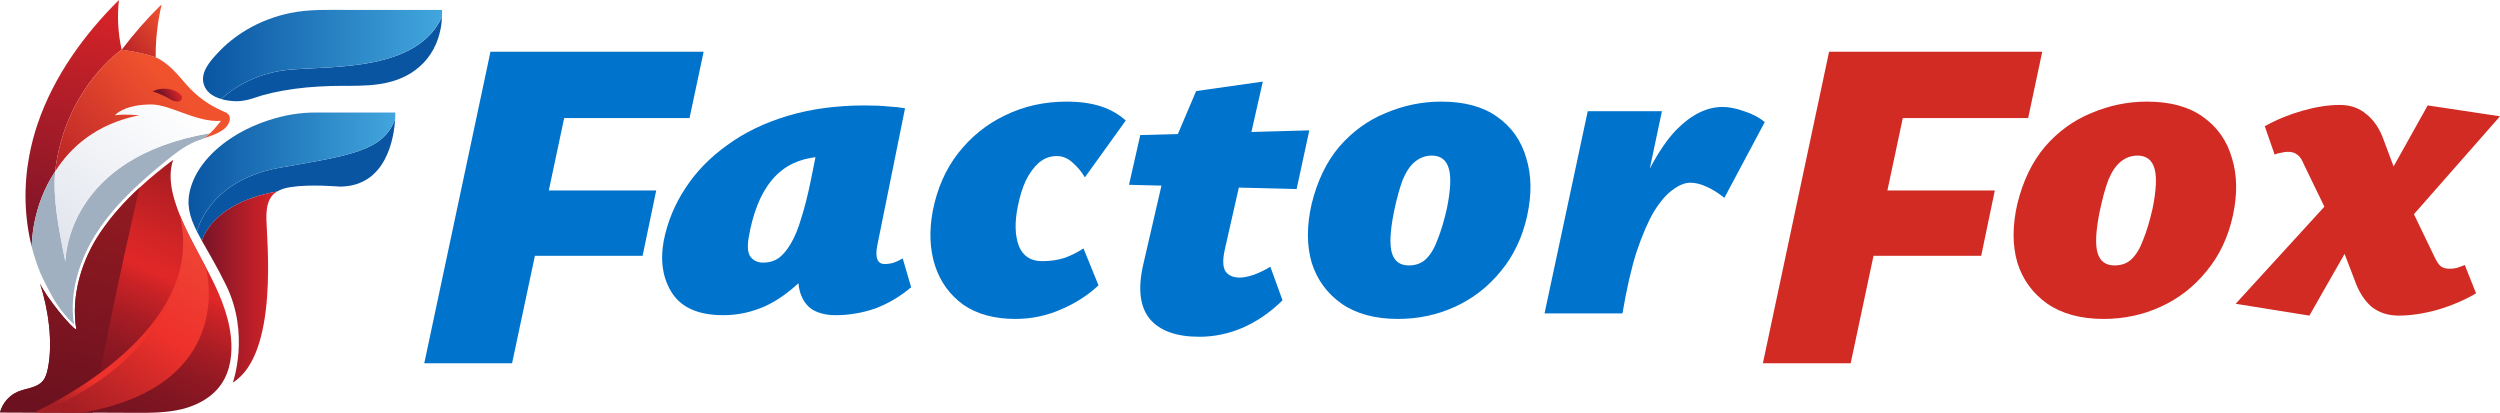
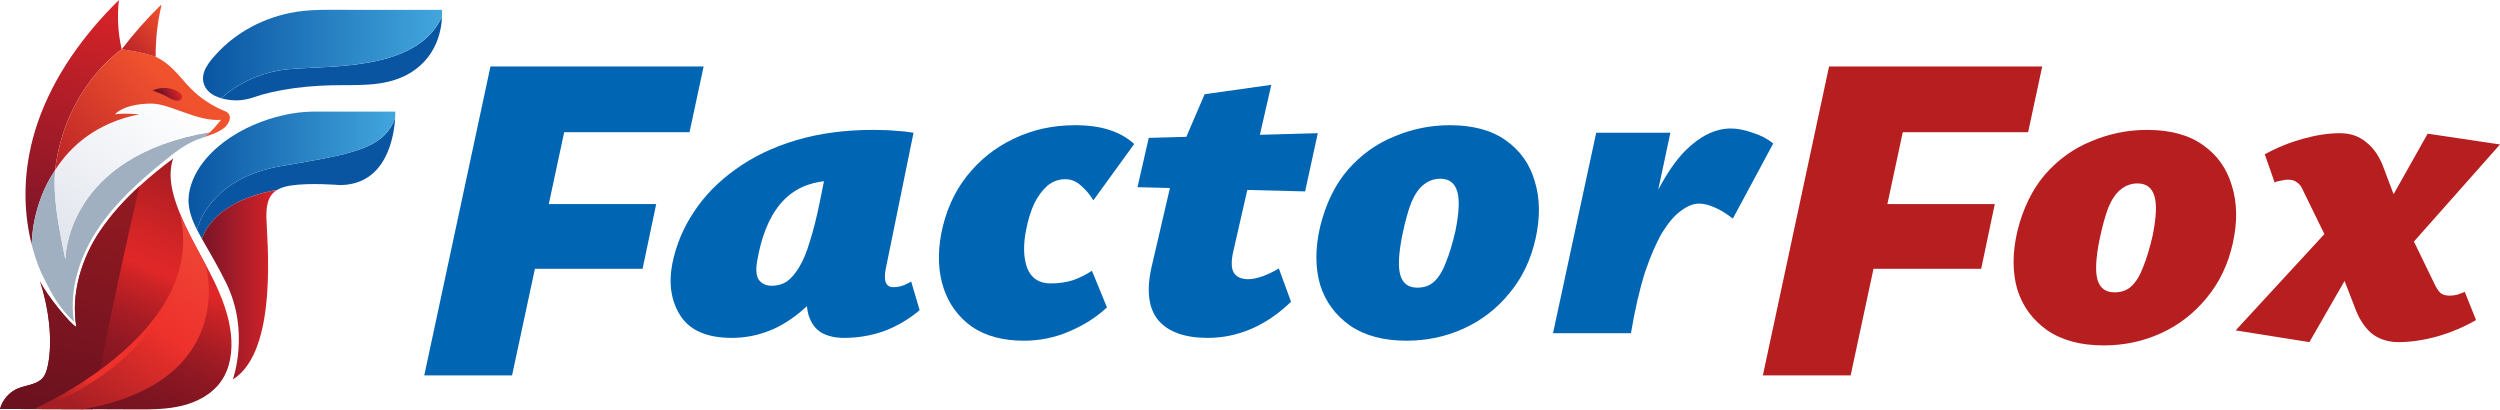
- <svg xmlns="http://www.w3.org/2000/svg" width="4342" height="717" viewBox="0 0 4342 717" fill="none">
-   <path d="M686.321 206.324C684.553 237.38 672.1 324.085 589.866 324.085C589.866 324.085 538.433 319.628 504.98 324.903C495.106 326.463 487.295 328.989 481.253 332.63C379.861 350.61 355.692 402.469 350.681 418.295C347.512 412.648 344.639 407.299 342.06 402.098C347.218 383.301 374.113 310.712 487.737 290.949C608.877 269.923 666.942 261.676 686.321 206.324Z" fill="url(#paint0_linear_398_5944)" />
-   <path d="M767.718 28.902C766.981 45.322 763.592 61.742 757.034 76.824C746.865 100.377 728.885 119.322 706.337 131.21C664.778 153.054 618.798 148.15 573.629 149.413C545.849 150.23 518.069 152.608 490.658 157.586C478.647 159.74 466.636 162.415 454.92 165.758C446.888 168.062 439.151 171.256 430.972 173.188C423.972 174.823 416.677 175.937 409.53 175.789C401.129 175.566 392.361 174.451 384.034 171.999C398.771 158.552 440.33 126.232 504.069 120.957C581.292 114.642 725.349 122.963 767.718 28.977V28.902Z" fill="url(#paint1_linear_398_5944)" />
-   <path d="M211.348 86.408C211.348 86.408 118.283 148.818 97.282 286.045C96.693 289.834 96.251 293.698 95.882 297.636C55.207 358.56 55.134 424.016 55.134 428.622C42.165 377.06 40.986 322.674 50.86 270.294C54.397 251.423 59.334 232.774 65.523 214.571C93.524 132.695 145.399 60.701 206.559 0C203.317 28.827 204.938 58.175 211.348 86.408Z" fill="url(#paint2_linear_398_5944)" />
-   <path d="M383.978 667.711C368.209 690.372 342.345 704.191 315.671 710.655C303.292 713.627 290.765 715.262 278.091 716.079C263.428 717.045 248.617 717.045 233.879 716.971C209.637 716.896 185.468 716.822 161.225 716.673C155.772 716.673 150.246 716.673 144.793 716.673C137.719 716.673 130.571 716.673 123.498 716.599C102.276 716.525 81.128 716.451 59.906 716.376C57.843 716.376 55.706 716.376 53.643 716.376C35.811 716.302 17.905 716.228 0.073 716.153C4.273 700.254 16.21 686.509 31.316 680.193C45.906 674.101 64.033 673.878 74.349 661.693C79.581 655.601 81.644 647.428 83.265 639.553C92.328 594.677 83.928 536.131 69.559 492.667C79.875 515.55 124.087 570.01 132.635 572.388C122.687 512.95 142.803 450.391 174.046 404.104C193.499 375.202 216.932 349.347 242.501 325.794C260.996 308.632 280.67 292.732 300.713 277.575C294.597 295.704 295.481 315.096 299.608 333.967C301.302 341.694 303.513 349.347 306.092 356.702C307.86 361.977 309.85 367.178 311.913 372.379C324.513 403.881 341.535 433.749 357.451 463.988C377.936 502.771 396.431 542 401.073 585.316C404.095 613.771 400.41 644.159 384.052 667.563L383.978 667.711Z" fill="url(#paint3_linear_398_5944)" />
-   <path d="M113.556 454.403C101.103 393.999 91.892 343.551 95.724 299.344C95.724 298.75 95.798 298.23 95.871 297.635C55.197 358.559 55.123 424.015 55.123 428.622V428.696C58.881 443.63 63.671 458.341 69.492 472.755C71.408 477.138 73.471 481.522 75.534 485.831C79.66 494.375 84.008 502.771 88.577 511.018C98.893 530.558 112.451 548.389 128.514 563.472C119.672 507.229 138.388 449.202 169.558 401.726C200.727 354.25 243.612 315.838 287.529 280.027C295.119 273.86 302.856 267.619 310.814 262.047C319.509 255.955 328.499 250.531 338.225 246.296C340.289 245.404 342.425 244.587 344.562 243.77C344.636 243.77 344.71 243.77 344.783 243.696C348.099 242.432 351.415 241.318 354.731 240.204C358.563 237.306 362.026 234.26 365.121 231.288C114.883 273.563 113.556 450.614 113.556 454.403Z" fill="#A1B0C1" />
-   <path d="M383.757 209.89C380.736 213.382 374.694 221.926 365.115 231.139C114.876 273.563 113.55 450.614 113.55 454.403C101.097 393.999 91.886 343.551 95.718 299.344C95.718 298.75 95.792 298.23 95.865 297.636C122.687 255.435 167.267 215.388 241.69 200.232C241.69 200.232 214.648 197.854 199.616 200.232C204.995 194.065 222.9 181.509 263.133 181.509C295.555 181.509 341.904 213.308 383.757 209.965V209.89Z" fill="url(#paint4_linear_398_5944)" />
-   <path d="M388.17 224.823C386.402 226.161 384.486 227.35 382.644 228.464C374.022 233.516 364.369 236.785 354.79 240.054C358.622 237.083 362.085 234.111 365.18 231.139C374.759 221.926 380.801 213.382 383.823 209.89C341.969 213.159 295.62 181.434 263.198 181.434C222.966 181.434 205.134 193.99 199.681 200.157C214.713 197.779 241.756 200.157 241.756 200.157C167.333 215.313 122.752 255.36 95.931 297.561C96.299 293.623 96.815 289.834 97.331 285.97C118.331 148.743 211.397 86.333 211.397 86.333C247.798 91.162 270.42 99.484 270.42 99.484C291.936 109.142 307.631 128.311 323.4 146.514C341.011 166.871 363.411 183.143 388.17 193.544C391.044 194.733 393.991 195.922 396.128 198.151C403.423 205.655 396.718 218.582 388.317 224.749L388.17 224.823Z" fill="url(#paint5_linear_398_5944)" />
-   <path d="M264.957 158.624C264.957 158.624 281.389 164.048 291.558 170.215C301.726 176.381 311.085 179.205 315.285 172.592C319.485 165.98 308.432 158.401 297.895 155.727C287.358 153.052 276.01 153.349 264.957 158.55V158.624Z" fill="url(#paint6_linear_398_5944)" />
-   <path d="M242.28 325.794C230.49 376.985 182.963 586.133 161.152 716.748C148.551 716.748 136.025 716.673 123.424 716.599C100.139 716.525 76.855 716.45 53.57 716.376C35.738 716.302 17.832 716.228 0 716.153C4.2 700.254 16.137 686.509 31.243 680.193C45.833 674.101 63.96 673.878 74.276 661.693C79.507 655.601 81.571 647.428 83.192 639.553C92.255 594.677 83.855 536.131 69.486 492.667C79.802 515.55 124.014 570.01 132.561 572.388C122.614 512.95 142.73 450.391 173.973 404.104C193.426 375.202 216.858 349.347 242.427 325.794H242.28Z" fill="url(#paint7_linear_398_5944)" />
-   <path d="M144.794 716.673C137.72 716.673 130.572 716.673 123.498 716.599C102.277 716.525 81.129 716.45 59.907 716.376C60.497 716.079 61.086 715.856 61.676 715.485C110.456 691.932 248.544 617.263 299.24 505.817C299.24 505.817 299.24 505.743 299.24 505.668C317.367 465.771 324.219 421.118 311.84 372.453C324.441 403.955 341.462 433.823 357.378 464.062C358.41 467.851 413.38 667.934 144.72 716.599L144.794 716.673Z" fill="url(#paint8_linear_398_5944)" />
-   <path d="M462.66 380.329C463.102 414.506 484.766 614.589 404.374 664.443C404.374 664.443 434.512 580.487 392.585 495.119C376.889 463.022 362.152 438.801 350.657 418.221C355.742 402.396 379.837 350.61 481.229 332.556C466.86 341.249 462.292 356.331 462.66 380.329Z" fill="url(#paint9_linear_398_5944)" />
-   <path d="M686.302 206.325C666.922 261.676 608.857 269.923 487.717 290.949C374.093 310.713 347.198 383.227 342.04 402.098C328.85 375.871 323.176 354.474 330.987 326.761C342.629 285.674 377.409 253.504 413 232.626C430.168 222.596 448.516 214.646 467.454 208.554C494.644 199.861 520.287 195.403 548.73 195.403H686.596C686.596 195.403 686.67 199.564 686.302 206.325Z" fill="url(#paint10_linear_398_5944)" />
-   <path d="M767.746 28.901C725.376 122.887 581.32 114.566 504.097 120.881C440.432 126.156 398.873 158.401 384.062 171.923C380.304 170.809 376.693 169.397 373.23 167.763C365.272 163.899 358.493 157.658 355.03 149.486C345.745 127.345 364.682 106.393 378.535 91.608C392.978 76.08 409.778 62.781 427.905 52.007C451.264 38.039 476.98 28.306 503.581 22.734C536.961 15.75 571.004 17.236 604.826 17.236H767.746C767.893 21.1 767.819 25.037 767.672 28.901H767.746Z" fill="url(#paint11_linear_398_5944)" />
-   <path d="M299.222 505.818C248.158 652.704 70.943 715.336 70.943 715.336L61.658 715.485C110.438 691.933 248.526 617.264 299.222 505.818Z" fill="url(#paint12_linear_398_5944)" />
-   <path d="M280.617 8.47C273.616 38.264 270.153 68.949 270.374 99.559C270.374 99.559 247.753 91.238 211.352 86.409C231.91 59.216 254.384 33.509 278.627 9.585C279.29 9.213 279.953 8.768 280.617 8.47Z" fill="url(#paint13_linear_398_5944)" />
-   <path d="M1501.75 183.146C1452.82 183.146 1408.25 189.168 1368.02 201.228C1327.79 213.288 1292.72 230.281 1262.82 252.208C1232.92 273.587 1208.72 298.541 1190.24 327.046C1171.76 355.003 1159.26 385.42 1152.73 418.311C1146.21 454.49 1151.37 485.187 1168.22 510.403C1185.07 535.071 1214.44 547.408 1256.3 547.408C1281.31 547.408 1305.5 542.194 1328.88 531.779C1349.7 522.237 1368.79 508.502 1386.73 491.9C1387.22 497.112 1388 501.991 1389.22 506.296C1393.57 521.097 1401.17 531.789 1412.05 538.367C1422.92 544.397 1435.97 547.408 1451.19 547.408C1474.57 547.408 1497.41 543.575 1519.7 535.9C1541.99 527.678 1562.92 515.34 1582.49 498.895L1567.81 448.742C1561.29 452.579 1555.3 455.311 1549.86 456.956C1544.97 458.052 1540.61 458.61 1536.81 458.61C1523.76 458.61 1519.42 447.639 1523.77 425.712L1571.88 188.08C1562.64 186.436 1552.58 185.335 1541.7 184.786C1531.37 183.69 1518.06 183.146 1501.75 183.146ZM1416.32 273.004L1408.79 310.589C1403.36 337.45 1397.65 360.201 1391.67 378.839C1386.23 397.476 1379.98 412.56 1372.91 424.072C1366.39 435.035 1359.31 443.26 1351.7 448.742C1344.09 453.676 1335.39 456.143 1325.61 456.143C1316.37 456.143 1309.03 452.853 1303.59 446.275C1298.7 439.697 1297.62 428.447 1300.34 412.55C1303.6 392.815 1308.49 374.456 1315.02 357.463C1321.54 340.469 1329.96 325.664 1340.29 313.056C1363.47 285.008 1392 275.961 1416.32 273.004Z" fill="#0073CC" />
-   <path d="M4063.94 182.244C4044.36 182.244 4022.88 185.534 3999.5 192.112C3976.13 198.69 3954.12 207.737 3933.46 219.249L3950.59 268.575C3953.85 266.93 3957.65 265.843 3962 265.295C3966.35 264.199 3970.15 263.641 3973.41 263.641C3980.48 263.641 3985.91 265.286 3989.72 268.575C3994.07 271.316 3997.88 276.809 4001.14 285.031L4036.98 358.969L3882.9 527.597L4010.93 548.145L4072.05 440.99L4089.21 485.657C4096.27 505.94 4106.06 521.567 4118.57 532.531C4131.61 542.946 4147.37 548.145 4165.86 548.145C4186.52 548.145 4208.8 544.855 4232.72 538.277C4257.19 531.151 4279.75 521.56 4300.41 509.5L4280.83 460.175C4277.03 461.819 4272.69 463.45 4267.8 465.094C4263.45 466.19 4259.09 466.749 4254.74 466.749C4248.22 466.749 4243.06 465.368 4239.26 462.627C4235.45 459.338 4231.63 453.595 4227.83 445.373L4192.51 372.015L4342 201.98L4216.42 183.071L4157.19 289.109L4140.59 244.732C4133.52 224.449 4123.45 209.101 4110.41 198.686C4097.9 187.722 4082.42 182.244 4063.94 182.244Z" fill="#D12B24" />
-   <path d="M2991.63 185.759C2964.44 185.759 2937.8 198.918 2911.71 225.231C2895.31 242.115 2879.9 265.143 2865.29 293.088L2886.42 193.16H2757.59L2682.56 544.259H2790.2H2812.22H2817.93C2825 502.05 2833.15 466.418 2842.4 437.365C2852.18 408.312 2862.23 385.017 2872.56 367.476C2883.43 349.934 2894.31 337.332 2905.19 329.658C2916.06 321.435 2926.39 317.323 2936.17 317.323C2944.33 317.323 2953.29 319.511 2963.07 323.897C2973.4 328.282 2984 334.862 2994.88 343.633L3065.01 212.068C3055.22 203.846 3043.26 197.545 3029.13 193.16C3015.54 188.226 3003.04 185.759 2991.63 185.759Z" fill="#0073CC" />
-   <path d="M3728.79 176.483C3695.63 176.483 3663.55 183.063 3632.57 196.219C3601.58 208.827 3574.66 228.288 3551.83 254.6C3529.54 280.912 3513.5 314.076 3503.72 354.093C3495.02 391.917 3495.02 425.904 3503.72 456.053C3512.96 485.655 3530.35 509.507 3555.9 527.597C3581.45 545.138 3614.08 553.907 3653.77 553.907C3689.1 553.907 3722.27 546.783 3753.26 532.531C3784.24 518.278 3810.61 497.716 3832.35 470.855C3854.64 443.995 3869.87 411.932 3878.02 374.656C3886.17 337.381 3885.62 303.937 3876.38 274.336C3867.68 244.186 3850.83 220.334 3825.82 202.793C3801.36 185.251 3769.02 176.483 3728.79 176.483ZM3712.47 270.229C3727.69 270.229 3737.48 277.632 3741.83 292.432C3746.18 306.685 3745.1 329.979 3738.58 362.321C3733.68 383.7 3728.24 401.78 3722.26 416.581C3716.82 431.382 3710.03 442.632 3701.88 450.307C3694.27 457.433 3684.48 460.987 3672.52 460.987C3657.3 460.987 3647.51 453.864 3643.16 439.611C3638.81 425.359 3639.9 401.786 3646.43 368.895C3651.32 345.324 3656.48 326.406 3661.91 312.154C3667.89 297.901 3674.97 287.488 3683.13 280.91C3691.82 273.784 3701.6 270.229 3712.47 270.229Z" fill="#D12B24" />
-   <path d="M2503.15 176.483C2469.99 176.483 2437.91 183.063 2406.93 196.219C2375.94 208.827 2349.04 228.288 2326.2 254.6C2303.91 280.912 2287.88 314.076 2278.09 354.093C2269.39 391.917 2269.39 425.904 2278.09 456.053C2287.33 485.655 2304.72 509.507 2330.28 527.597C2355.83 545.138 2388.45 553.907 2428.14 553.907C2463.48 553.907 2496.63 546.783 2527.62 532.531C2558.6 518.278 2584.97 497.716 2606.71 470.855C2629 443.995 2644.22 411.932 2652.38 374.656C2660.53 337.381 2660 303.937 2650.75 274.336C2642.05 244.186 2625.2 220.334 2600.19 202.793C2575.73 185.251 2543.38 176.483 2503.15 176.483ZM2486.84 270.229C2502.07 270.229 2511.85 277.632 2516.2 292.432C2520.55 306.685 2519.46 329.979 2512.94 362.321C2508.04 383.7 2502.61 401.78 2496.63 416.581C2491.19 431.382 2484.41 442.632 2476.25 450.307C2468.64 457.433 2458.85 460.987 2446.89 460.987C2431.67 460.987 2421.88 453.864 2417.53 439.611C2413.18 425.359 2414.28 401.786 2420.8 368.895C2425.69 345.324 2430.85 326.406 2436.29 312.154C2442.27 297.901 2449.33 287.488 2457.49 280.91C2466.18 273.784 2475.97 270.229 2486.84 270.229Z" fill="#0073CC" />
-   <path d="M1852.43 176.483C1813.83 176.483 1778.22 184.429 1745.6 200.326C1713.52 215.675 1686.34 237.603 1664.05 266.108C1642.31 294.065 1627.62 327.508 1620.01 366.428C1613.49 401.511 1614.84 433.309 1624.09 461.815C1633.33 489.771 1649.64 512.243 1673.02 529.237C1696.94 545.682 1727.11 553.907 1763.53 553.907C1791.25 553.907 1817.63 548.428 1842.64 537.465C1868.19 526.501 1889.92 512.519 1907.86 495.526L1881.77 431.383C1871.99 437.961 1861.12 443.454 1849.16 447.84C1837.2 451.677 1824.15 453.586 1810.01 453.586C1789.9 453.586 1776.31 444.539 1769.24 426.449C1762.72 408.359 1762.18 385.888 1767.62 359.027C1770.88 342.034 1775.5 326.964 1781.48 313.808C1788 300.652 1795.6 290.239 1804.3 282.564C1813.54 274.89 1823.88 271.042 1835.3 271.042C1845.63 271.042 1854.87 274.89 1863.02 282.564C1871.72 290.239 1878.78 298.728 1884.22 308.047L1955.17 209.381C1943.21 198.417 1928.8 190.193 1911.95 184.711C1895.1 179.229 1875.26 176.483 1852.43 176.483Z" fill="#0073CC" />
-   <path d="M2193.26 141.693L2077.46 158.149L2045.73 232.783L1980.42 234.612L1960.86 320.957L2017.21 322.394L1985.31 460.735C1976.07 501.848 1979.89 532.824 1996.74 553.655C2014.14 574.485 2042.95 584.899 2083.18 584.899C2108.73 584.899 2133.74 579.685 2158.2 569.269C2183.21 558.306 2206.31 542.414 2227.51 521.584L2206.31 463.202C2197.62 468.684 2188.09 473.34 2177.76 477.177C2167.98 480.466 2159.83 482.111 2153.31 482.111C2141.35 482.111 2132.92 478.278 2128.02 470.604C2123.67 462.929 2123.4 450.592 2127.2 433.598L2151.6 325.804L2251.98 328.358L2274 226.398L2173.46 229.213L2193.26 141.693Z" fill="#0073CC" />
-   <path d="M3176.75 89.904L3061.77 630.949H3214.25L3253.92 444.298H3440.95L3464.6 330.829H3278.04L3304.78 205.026H3522.5L3546.96 89.904H3176.75Z" fill="#D12B24" />
-   <path d="M851.845 89.904L736.869 630.949H889.351L929.014 444.298H1116.05L1139.7 330.829H953.135L979.875 205.026H1197.59L1222.06 89.904H851.845Z" fill="#0073CC" />
-   <defs>
-     <linearGradient id="paint0_linear_398_5944" x1="342.06" y1="312.272" x2="-2.202" y2="312.272" gradientUnits="userSpaceOnUse">
-       <stop stop-color="#0955A2" />
-       <stop offset="1" stop-color="#42A6DD" />
+ <svg xmlns="http://www.w3.org/2000/svg" xmlns:xlink="http://www.w3.org/1999/xlink" id="Layer_1" viewBox="0 0 589.258 96.504" version="1.1" width="1178.516" height="193.008">
+   <defs id="defs27">
+     <style id="style1">.cls-1{fill:url(#linear-gradient-13);}.cls-2{fill:url(#linear-gradient-2);}.cls-3{fill:#156ab4;}.cls-4{fill:url(#linear-gradient-10);}.cls-5{fill:url(#linear-gradient-12);}.cls-6{fill:url(#linear-gradient-4);}.cls-7{fill:url(#linear-gradient-3);}.cls-8{fill:url(#linear-gradient-5);}.cls-9{fill:url(#linear-gradient-8);}.cls-10{fill:#a1b0c1;}.cls-11{fill:url(#linear-gradient-14);}.cls-12{fill:url(#linear-gradient-7);}.cls-13{fill:url(#linear-gradient-9);}.cls-14{fill:url(#linear-gradient-11);}.cls-15{fill:url(#linear-gradient-6);}.cls-16{fill:#8f191c;}.cls-17{fill:url(#linear-gradient);}</style>
+     <linearGradient id="linear-gradient-2" x1="52.12" y1="13.77" x2="0.05" y2="13.77" gradientUnits="userSpaceOnUse">
+       <stop offset="0" stop-color="#0955a2" id="stop3" />
+       <stop offset="1" stop-color="#42a6dd" id="stop4" />
    </linearGradient>
-     <linearGradient id="paint1_linear_398_5944" x1="384.034" y1="102.308" x2="0.35" y2="102.308" gradientUnits="userSpaceOnUse">
-       <stop stop-color="#0955A2" />
-       <stop offset="1" stop-color="#42A6DD" />
+     <linearGradient id="linear-gradient-3" x1="8.98" y1="58.07" x2="24.16" y2="-1" gradientUnits="userSpaceOnUse">
+       <stop offset="0" stop-color="#781428" id="stop5" />
+       <stop offset="1" stop-color="#da2428" id="stop6" />
    </linearGradient>
-     <linearGradient id="paint2_linear_398_5944" x1="66.187" y1="431.445" x2="179.789" y2="-6.977" gradientUnits="userSpaceOnUse">
-       <stop stop-color="#781428" />
-       <stop offset="1" stop-color="#DA2428" />
+     <linearGradient id="linear-gradient-6" x1="15.94" y1="43.95" x2="40.63" y2="20.85" gradientUnits="userSpaceOnUse">
+       <stop offset="0" stop-color="#ba2327" id="stop19" />
+       <stop offset="1" stop-color="#f0522e" id="stop20" />
    </linearGradient>
-     <linearGradient id="paint3_linear_398_5944" x1="144.203" y1="777.374" x2="365.006" y2="264.703" gradientUnits="userSpaceOnUse">
-       <stop stop-color="#701321" />
-       <stop offset="0.12" stop-color="#731321" />
-       <stop offset="0.23" stop-color="#7E1521" />
-       <stop offset="0.34" stop-color="#901823" />
-       <stop offset="0.44" stop-color="#AA1D24" />
-       <stop offset="0.54" stop-color="#CB2326" />
-       <stop offset="0.59" stop-color="#E12728" />
-       <stop offset="0.68" stop-color="#D42526" />
-       <stop offset="0.84" stop-color="#B51F23" />
-       <stop offset="1" stop-color="#901A20" />
+     <linearGradient id="linear-gradient-91-3" x1="46.42" y1="42.03" x2="-0.3" y2="42.03" gradientUnits="userSpaceOnUse">
+       <stop offset="0" stop-color="#0955a2" id="stop1-6-0" />
+       <stop offset="1" stop-color="#42a6dd" id="stop2-6-3" />
    </linearGradient>
-     <linearGradient id="paint4_linear_398_5944" x1="106.476" y1="440.955" x2="303.583" y2="168.34" gradientUnits="userSpaceOnUse">
-       <stop stop-color="#E0E4EC" />
-       <stop offset="1" stop-color="white" />
+     <linearGradient xlink:href="#linear-gradient-2" id="linearGradient50-6-7" gradientUnits="userSpaceOnUse" x1="52.12" y1="13.77" x2="0.05" y2="13.77" />
+     <linearGradient xlink:href="#linear-gradient-3" id="linearGradient51-4-94" gradientUnits="userSpaceOnUse" x1="8.98" y1="58.07" x2="24.16" y2="-1" />
+     <linearGradient id="linear-gradient-4-4-5" x1="19.57" y1="104.63" x2="49.12" y2="35.45" gradientUnits="userSpaceOnUse">
+       <stop offset="0" stop-color="#701321" id="stop7-9-4" />
+       <stop offset=".12" stop-color="#731321" id="stop8-3-7" />
+       <stop offset=".23" stop-color="#7e1521" id="stop9-6-4" />
+       <stop offset=".34" stop-color="#901823" id="stop10-3-6" />
+       <stop offset=".44" stop-color="#aa1d24" id="stop11-5-1" />
+       <stop offset=".54" stop-color="#cb2326" id="stop12-7-3" />
+       <stop offset=".59" stop-color="#e12728" id="stop13-9-4" />
+       <stop offset=".68" stop-color="#d42526" id="stop14-7-51" />
+       <stop offset=".84" stop-color="#b51f23" id="stop15-2-6" />
+       <stop offset="1" stop-color="#901a20" id="stop16-1-4" />
    </linearGradient>
-     <linearGradient id="paint5_linear_398_5944" x1="117.447" y1="326.537" x2="300.781" y2="156.421" gradientUnits="userSpaceOnUse">
-       <stop stop-color="#BA2327" />
-       <stop offset="1" stop-color="#F0522E" />
+     <linearGradient id="linear-gradient-5-0-5" x1="14.45" y1="59.35" x2="40.91" y2="22.45" gradientUnits="userSpaceOnUse">
+       <stop offset="0" stop-color="#e0e4ec" id="stop17-2-3" />
+       <stop offset="1" stop-color="#fff" id="stop18-5-0" />
    </linearGradient>
-     <linearGradient id="paint6_linear_398_5944" x1="284.115" y1="169.695" x2="308.753" y2="155.679" gradientUnits="userSpaceOnUse">
-       <stop stop-color="#781428" />
-       <stop offset="1" stop-color="#DA2428" />
+     <linearGradient xlink:href="#linear-gradient-6" id="linearGradient52-0-1" gradientUnits="userSpaceOnUse" x1="15.94" y1="43.95" x2="40.63" y2="20.85" />
+     <linearGradient id="linear-gradient-7-7-8" x1="38.56" y1="22.84" x2="41.89" y2="20.93" xlink:href="#linear-gradient-3" />
+     <linearGradient id="linear-gradient-8-3-61" x1="10.89" y1="96.61" x2="23.04" y2="43.61" gradientUnits="userSpaceOnUse">
+       <stop offset="0" stop-color="#6b111f" id="stop23-5-7" />
+       <stop offset="1" stop-color="#931a21" id="stop24-6-5" />
    </linearGradient>
-     <linearGradient id="paint7_linear_398_5944" x1="80.244" y1="717.788" x2="171.189" y2="324.339" gradientUnits="userSpaceOnUse">
-       <stop stop-color="#6B111F" />
-       <stop offset="1" stop-color="#931A21" />
+     <linearGradient id="linear-gradient-9-0-5" x1="20.24" y1="98.46" x2="48.69" y2="58.48" gradientUnits="userSpaceOnUse">
+       <stop offset="0" stop-color="#a41e24" id="stop25-0-7" />
+       <stop offset=".55" stop-color="#ee312b" id="stop26-9-71" />
+       <stop offset="1" stop-color="#ef4436" id="stop27-9-5" />
    </linearGradient>
-     <linearGradient id="paint8_linear_398_5944" x1="149.141" y1="731.533" x2="361.084" y2="436.146" gradientUnits="userSpaceOnUse">
-       <stop stop-color="#A41E24" />
-       <stop offset="0.55" stop-color="#EE312B" />
-       <stop offset="1" stop-color="#EF4436" />
+     <linearGradient id="linear-gradient-10-4-3" x1="47.59" y1="67.09" x2="65.31" y2="67.09" xlink:href="#linear-gradient-3" />
+     <linearGradient id="linear-gradient-11-9-9" x1="44.44" y1="40.21" x2="93.18" y2="40.21" xlink:href="#linear-gradient-2" />
+     <linearGradient id="linear-gradient-12-9-8" x1="47.85" y1="12.72" x2="104.21" y2="12.72" xlink:href="#linear-gradient-2" />
+     <linearGradient id="linear-gradient-13-3-7" x1="15.21" y1="96.4" x2="31.25" y2="73.86" gradientUnits="userSpaceOnUse">
+       <stop offset="0" stop-color="#a41e24" id="stop34-2" />
+       <stop offset=".35" stop-color="#ee312b" id="stop35-90" />
    </linearGradient>
-     <linearGradient id="paint9_linear_398_5944" x1="350.657" y1="498.462" x2="481.229" y2="498.462" gradientUnits="userSpaceOnUse">
-       <stop stop-color="#781428" />
-       <stop offset="1" stop-color="#DA2428" />
-     </linearGradient>
-     <linearGradient id="paint10_linear_398_5944" x1="327.45" y1="298.751" x2="686.596" y2="298.751" gradientUnits="userSpaceOnUse">
-       <stop stop-color="#0955A2" />
-       <stop offset="1" stop-color="#42A6DD" />
-     </linearGradient>
-     <linearGradient id="paint11_linear_398_5944" x1="352.598" y1="94.505" x2="767.893" y2="94.505" gradientUnits="userSpaceOnUse">
-       <stop stop-color="#0955A2" />
-       <stop offset="1" stop-color="#42A6DD" />
-     </linearGradient>
-     <linearGradient id="paint12_linear_398_5944" x1="112.06" y1="716.228" x2="231.552" y2="549.694" gradientUnits="userSpaceOnUse">
-       <stop stop-color="#A41E24" />
-       <stop offset="0.35" stop-color="#EE312B" />
-     </linearGradient>
-     <linearGradient id="paint13_linear_398_5944" x1="225.057" y1="101.194" x2="301.168" y2="30.57" gradientUnits="userSpaceOnUse">
-       <stop stop-color="#BA2327" />
-       <stop offset="1" stop-color="#F0522E" />
-     </linearGradient>
+     <linearGradient id="linear-gradient-14-7-1" x1="30.54" y1="13.62" x2="40.79" y2="4.03" xlink:href="#linear-gradient-6" />
  </defs>
+   <g id="g52-6-3">
+     <path class="cls-17" d="m 93.14,27.77 c -0.24,4.18 -1.93,15.85 -13.09,15.85 0,0 -6.98,-0.6 -11.52,0.11 -1.34,0.21 -2.4,0.55 -3.22,1.04 -13.76,2.42 -17.04,9.4 -17.72,11.53 -0.43,-0.76 -0.82,-1.48 -1.17,-2.18 0.7,-2.53 4.35,-12.3 19.77,-14.96 16.44,-2.83 24.32,-3.94 26.95,-11.39 z" id="path27-3-3" style="fill:url(#linear-gradient-91-3)" />
+     <path class="cls-2" d="m 104.19,3.89 c -0.1,2.21 -0.56,4.42 -1.45,6.45 -1.38,3.17 -3.82,5.72 -6.88,7.32 -5.64,2.94 -11.88,2.28 -18.01,2.45 -3.77,0.11 -7.54,0.43 -11.26,1.1 -1.63,0.29 -3.26,0.65 -4.85,1.1 -1.09,0.31 -2.14,0.74 -3.25,1 -0.95,0.22 -1.94,0.37 -2.91,0.35 -1.14,-0.03 -2.33,-0.18 -3.46,-0.51 2,-1.81 7.64,-6.16 16.29,-6.87 10.48,-0.85 30.03,0.27 35.78,-12.38 z" id="path28-3-7" style="fill:url(#linearGradient50-6-7)" />
+     <path class="cls-7" d="m 28.68,11.63 c 0,0 -12.63,8.4 -15.48,26.87 -0.08,0.51 -0.14,1.03 -0.19,1.56 C 7.49,48.26 7.48,57.07 7.48,57.69 5.72,50.75 5.56,43.43 6.9,36.38 7.38,33.84 8.05,31.33 8.89,28.88 12.69,17.86 19.73,8.17 28.03,0 27.59,3.88 27.81,7.83 28.68,11.63 Z" id="path29-5-8" style="fill:url(#linearGradient51-4-94)" />
+     <path class="cls-6" d="m 52.11,89.87 c -2.14,3.05 -5.65,4.91 -9.27,5.78 -1.68,0.4 -3.38,0.62 -5.1,0.73 -1.99,0.13 -4,0.13 -6,0.12 -3.29,-0.01 -6.57,-0.02 -9.86,-0.04 -0.74,0 -1.49,0 -2.23,0 -0.96,0 -1.93,0 -2.89,-0.01 -2.88,-0.01 -5.75,-0.02 -8.63,-0.03 -0.28,0 -0.57,0 -0.85,0 C 4.86,96.41 2.43,96.4 0.01,96.39 0.58,94.25 2.2,92.4 4.25,91.55 c 1.98,-0.82 4.44,-0.85 5.84,-2.49 0.71,-0.82 0.99,-1.92 1.21,-2.98 1.23,-6.04 0.09,-13.92 -1.86,-19.77 1.4,3.08 7.4,10.41 8.56,10.73 -1.35,-8 1.38,-16.42 5.62,-22.65 2.64,-3.89 5.82,-7.37 9.29,-10.54 2.51,-2.31 5.18,-4.45 7.9,-6.49 -0.83,2.44 -0.71,5.05 -0.15,7.59 0.23,1.04 0.53,2.07 0.88,3.06 0.24,0.71 0.51,1.41 0.79,2.11 0,0 0,0 0,0 1.71,4.24 4.02,8.26 6.18,12.33 0,0 0,0 0,0 2.78,5.22 5.29,10.5 5.92,16.33 0.41,3.83 -0.09,7.92 -2.31,11.07 z" id="path30-3-6" style="fill:url(#linear-gradient-4-4-5)" />
+     <path class="cls-10" d="m 15.41,61.16 c -1.69,-8.13 -2.94,-14.92 -2.42,-20.87 0,-0.08 0.01,-0.15 0.02,-0.23 -5.52,8.2 -5.53,17.01 -5.53,17.63 0,0 0,0.01 0,0.01 0.51,2.01 1.16,3.99 1.95,5.93 0.26,0.59 0.54,1.18 0.82,1.76 0.56,1.15 1.15,2.28 1.77,3.39 1.4,2.63 3.24,5.03 5.42,7.06 -1.2,-7.57 1.34,-15.38 5.57,-21.77 4.23,-6.39 10.05,-11.56 16.01,-16.38 1.03,-0.83 2.08,-1.67 3.16,-2.42 1.18,-0.82 2.4,-1.55 3.72,-2.12 0.28,-0.12 0.57,-0.23 0.86,-0.34 0.01,0 0.02,0 0.03,-0.01 0.45,-0.17 0.9,-0.32 1.35,-0.47 0.52,-0.39 0.99,-0.8 1.41,-1.2 -33.96,5.69 -34.14,29.52 -34.14,30.03 z" id="path31-1-7" style="fill:#a1b0c1" />
+     <path class="cls-8" d="m 52.08,28.25 c -0.41,0.47 -1.23,1.62 -2.53,2.86 v 0 C 15.59,36.82 15.41,60.65 15.41,61.16 13.72,53.03 12.47,46.24 12.99,40.29 c 0,-0.08 0.01,-0.15 0.02,-0.23 3.64,-5.68 9.69,-11.07 19.79,-13.11 0,0 -3.67,-0.32 -5.71,0 0.73,-0.83 3.16,-2.52 8.62,-2.52 4.4,0 10.69,4.28 16.37,3.83 z" id="path32-5-2" style="fill:url(#linear-gradient-5-0-5)" />
+     <path class="cls-15" d="m 52.68,30.26 c -0.24,0.18 -0.5,0.34 -0.75,0.49 -1.17,0.68 -2.48,1.12 -3.78,1.56 0.52,-0.4 0.99,-0.8 1.41,-1.2 v 0 c 1.3,-1.24 2.12,-2.39 2.53,-2.86 -5.68,0.44 -11.97,-3.83 -16.37,-3.83 -5.46,0 -7.88,1.69 -8.62,2.52 2.04,-0.32 5.71,0 5.71,0 -10.1,2.04 -16.15,7.43 -19.79,13.11 0.05,-0.53 0.12,-1.04 0.19,-1.56 2.85,-18.47 15.48,-26.87 15.48,-26.87 4.94,0.65 8.01,1.77 8.01,1.77 2.92,1.3 5.05,3.88 7.19,6.33 2.39,2.74 5.43,4.93 8.79,6.33 0.39,0.16 0.79,0.32 1.08,0.62 0.99,1.01 0.08,2.75 -1.06,3.58 z" id="path33-7-8" style="fill:url(#linearGradient52-0-1)" />
+     <path class="cls-12" d="m 35.96,21.35 c 0,0 2.23,0.73 3.61,1.56 1.38,0.83 2.65,1.21 3.22,0.32 0.57,-0.89 -0.93,-1.91 -2.36,-2.27 C 39,20.6 37.46,20.64 35.96,21.34 Z" id="path34-5-38" style="fill:url(#linear-gradient-7-7-8)" />
+     <path class="cls-9" d="m 32.88,43.85 c -1.6,6.89 -8.05,35.04 -11.01,52.62 -1.71,0 -3.41,-0.01 -5.12,-0.02 C 13.59,96.44 10.43,96.43 7.27,96.42 4.85,96.41 2.42,96.4 0,96.39 0.57,94.25 2.19,92.4 4.24,91.55 c 1.98,-0.82 4.44,-0.85 5.84,-2.49 0.71,-0.82 0.99,-1.92 1.21,-2.98 1.23,-6.04 0.09,-13.92 -1.86,-19.77 1.4,3.08 7.4,10.41 8.56,10.73 -1.35,-8 1.38,-16.42 5.62,-22.65 2.64,-3.89 5.82,-7.37 9.29,-10.54 z" id="path35-1-3" style="fill:url(#linear-gradient-8-3-61)" />
+     <path class="cls-13" d="m 19.65,96.46 c -0.96,0 -1.93,0 -2.89,-0.01 -2.88,-0.01 -5.75,-0.02 -8.63,-0.03 0.08,-0.04 0.16,-0.07 0.24,-0.12 6.62,-3.17 25.36,-13.22 32.24,-28.22 0,0 0,-0.01 0,-0.02 2.46,-5.37 3.39,-11.38 1.71,-17.93 1.71,4.24 4.02,8.26 6.18,12.33 0,0 0,0 0,0 0.14,0.51 7.6,27.44 -28.86,33.99 z" id="path36-6-9" style="fill:url(#linear-gradient-9-0-5)" />
+     <path class="cls-4" d="m 62.79,51.19 c 0.06,4.6 3,31.53 -7.91,38.24 0,0 4.09,-11.3 -1.6,-22.79 -2.13,-4.32 -4.13,-7.58 -5.69,-10.35 0.69,-2.13 3.96,-9.1 17.72,-11.53 -1.95,1.17 -2.57,3.2 -2.52,6.43 z" id="path37-6-6" style="fill:url(#linear-gradient-10-4-3)" />
+     <path class="cls-14" d="m 93.14,27.77 c -2.63,7.45 -10.51,8.56 -26.95,11.39 -15.42,2.66 -19.07,12.42 -19.77,14.96 -1.79,-3.53 -2.56,-6.41 -1.5,-10.14 1.58,-5.53 6.3,-9.86 11.13,-12.67 2.33,-1.35 4.82,-2.42 7.39,-3.24 3.69,-1.17 7.17,-1.77 11.03,-1.77 h 18.71 c 0,0 0.01,0.56 -0.04,1.47 z" id="path38-9-72" style="fill:url(#linear-gradient-11-9-9)" />
+     <path class="cls-5" d="m 104.19,3.89 c -5.75,12.65 -25.3,11.53 -35.78,12.38 -8.64,0.71 -14.28,5.05 -16.29,6.87 -0.51,-0.15 -1,-0.34 -1.47,-0.56 -1.08,-0.52 -2,-1.36 -2.47,-2.46 -1.26,-2.98 1.31,-5.8 3.19,-7.79 C 53.33,10.24 55.61,8.45 58.07,7 61.24,5.12 64.73,3.81 68.34,3.06 72.87,2.12 77.49,2.32 82.08,2.32 h 22.11 c 0.02,0.52 0.01,1.05 -0.01,1.57 z" id="path39-8-9" style="fill:url(#linear-gradient-12-9-8)" />
+     <path class="cls-1" d="M 40.61,68.08 C 33.68,87.85 9.63,96.28 9.63,96.28 L 8.37,96.3 C 14.99,93.13 33.73,83.08 40.61,68.08 Z" id="path40-4-4" style="fill:url(#linear-gradient-13-3-7)" />
+     <path class="cls-11" d="m 38.08,1.14 c -0.95,4.01 -1.42,8.14 -1.39,12.26 0,0 -3.07,-1.12 -8.01,-1.77 2.79,-3.66 5.84,-7.12 9.13,-10.34 0.09,-0.05 0.18,-0.11 0.27,-0.15 z" id="path41-0-1" style="fill:url(#linear-gradient-14-7-1)" />
+   </g>
+   <path style="font-style:italic;font-weight:bold;font-size:110.667px;font-family:'Ysabeau Infant';-inkscape-font-specification:'Ysabeau Infant, Bold Italic';font-variation-settings:'wght' 900;text-align:center;text-anchor:middle;fill:#0065b3;fill-opacity:1;fill-rule:nonzero;stroke:#000000;stroke-width:0;stroke-miterlimit:0;paint-order:markers fill stroke" d="m 205.805,30.617 c -6.64,0 -12.689,0.81 -18.148,2.434 -5.46,1.623 -10.22,3.91 -14.277,6.861 -4.058,2.877 -7.341,6.236 -9.85,10.072 -2.508,3.763 -4.205,7.857 -5.09,12.283 -0.885,4.869 -0.186,9.001 2.102,12.395 2.287,3.32 6.272,4.98 11.953,4.98 3.394,0 6.677,-0.702 9.85,-2.104 2.825,-1.284 5.417,-3.133 7.852,-5.367 0.067,0.701 0.172,1.358 0.338,1.938 0.59,1.992 1.622,3.431 3.098,4.316 1.476,0.812 3.247,1.217 5.312,1.217 3.172,0 6.272,-0.516 9.297,-1.549 3.025,-1.107 5.865,-2.767 8.521,-4.98 l -1.992,-6.75 c -0.885,0.516 -1.698,0.884 -2.436,1.105 -0.664,0.148 -1.255,0.223 -1.771,0.223 -1.771,0 -2.36,-1.477 -1.77,-4.428 l 6.529,-31.982 c -1.254,-0.221 -2.62,-0.37 -4.096,-0.443 -1.402,-0.148 -3.209,-0.221 -5.422,-0.221 z m -11.594,12.094 -1.021,5.059 c -0.738,3.615 -1.513,6.677 -2.324,9.186 -0.738,2.508 -1.586,4.539 -2.545,6.088 -0.885,1.476 -1.846,2.583 -2.879,3.32 -1.033,0.664 -2.213,0.996 -3.541,0.996 -1.254,0 -2.251,-0.443 -2.988,-1.328 -0.664,-0.885 -0.81,-2.4 -0.441,-4.539 0.443,-2.656 1.107,-5.127 1.992,-7.414 0.885,-2.287 2.028,-4.28 3.43,-5.977 3.146,-3.775 7.018,-4.993 10.318,-5.391 z" id="path86-5" />
+   <path style="font-style:italic;font-weight:bold;font-size:110.667px;font-family:'Ysabeau Infant';-inkscape-font-specification:'Ysabeau Infant, Bold Italic';font-variation-settings:'wght' 900;text-align:center;text-anchor:middle;fill:#b71e1f;fill-opacity:1;fill-rule:nonzero;stroke:#000000;stroke-width:0;stroke-miterlimit:0;paint-order:markers fill stroke" d="m 551.521,31.392 c -2.656,0 -5.572,0.443 -8.744,1.328 -3.172,0.885 -6.159,2.103 -8.963,3.652 l 2.324,6.639 c 0.443,-0.221 0.959,-0.368 1.549,-0.441 0.59,-0.148 1.106,-0.223 1.549,-0.223 0.959,0 1.696,0.221 2.213,0.664 0.59,0.369 1.108,1.108 1.551,2.215 l 4.863,9.951 -20.91,22.695 17.375,2.766 8.295,-14.422 2.328,6.012 c 0.959,2.73 2.287,4.833 3.984,6.309 1.771,1.402 3.91,2.102 6.418,2.102 2.804,0 5.828,-0.443 9.074,-1.328 3.32,-0.959 6.382,-2.25 9.186,-3.873 l -2.656,-6.639 c -0.516,0.221 -1.106,0.441 -1.77,0.662 -0.59,0.148 -1.181,0.223 -1.771,0.223 -0.885,0 -1.585,-0.186 -2.102,-0.555 -0.516,-0.443 -1.034,-1.216 -1.551,-2.322 l -4.793,-9.873 20.287,-22.885 -17.043,-2.545 -8.037,14.271 -2.254,-5.973 c -0.959,-2.73 -2.325,-4.795 -4.096,-6.197 -1.697,-1.476 -3.798,-2.213 -6.307,-2.213 z" id="path85-3" />
+   <path style="font-style:italic;font-weight:bold;font-size:110.667px;font-family:'Ysabeau Infant';-inkscape-font-specification:'Ysabeau Infant, Bold Italic';font-variation-settings:'wght' 900;text-align:center;text-anchor:middle;fill:#0065b3;fill-opacity:1;fill-rule:nonzero;stroke:#000000;stroke-width:0;stroke-miterlimit:0;paint-order:markers fill stroke" d="m 407.994,30.285 c -3.689,0 -7.304,1.771 -10.846,5.312 -2.225,2.272 -4.317,5.372 -6.299,9.133 l 2.867,-13.449 h -17.484 l -10.182,47.254 h 14.607 2.988 0.775 c 0.959,-5.681 2.066,-10.476 3.32,-14.387 1.328,-3.91 2.692,-7.045 4.094,-9.406 1.476,-2.361 2.952,-4.057 4.428,-5.09 1.476,-1.107 2.877,-1.66 4.205,-1.66 1.107,0 2.322,0.295 3.65,0.885 1.402,0.59 2.841,1.476 4.316,2.656 l 9.518,-17.707 c -1.328,-1.107 -2.951,-1.955 -4.869,-2.545 -1.844,-0.664 -3.541,-0.996 -5.09,-0.996 z" id="path84-3" />
+   <path style="font-style:italic;font-weight:bold;font-size:110.667px;font-family:'Ysabeau Infant';-inkscape-font-specification:'Ysabeau Infant, Bold Italic';font-variation-settings:'wght' 900;text-align:center;text-anchor:middle;fill:#b71e1f;fill-opacity:1;fill-rule:nonzero;stroke:#000000;stroke-width:0;stroke-miterlimit:0;paint-order:markers fill stroke" d="m 506.037,30.617 c -4.5,0 -8.853,0.886 -13.059,2.656 -4.205,1.697 -7.858,4.316 -10.957,7.857 -3.025,3.541 -5.201,8.005 -6.529,13.391 -1.18,5.091 -1.18,9.665 0,13.723 1.254,3.984 3.614,7.194 7.082,9.629 3.468,2.361 7.895,3.541 13.281,3.541 4.796,0 9.297,-0.959 13.502,-2.877 4.205,-1.918 7.783,-4.686 10.734,-8.301 3.025,-3.615 5.091,-7.93 6.197,-12.947 1.107,-5.017 1.032,-9.518 -0.223,-13.502 -1.18,-4.058 -3.468,-7.268 -6.861,-9.629 -3.32,-2.361 -7.708,-3.541 -13.168,-3.541 z m -2.215,12.617 c 2.066,0 3.394,0.996 3.984,2.988 0.59,1.918 0.444,5.053 -0.441,9.406 -0.664,2.877 -1.403,5.311 -2.215,7.303 -0.738,1.992 -1.659,3.506 -2.766,4.539 -1.033,0.959 -2.361,1.438 -3.984,1.438 -2.066,0 -3.394,-0.959 -3.984,-2.877 -0.59,-1.918 -0.442,-5.091 0.443,-9.518 0.664,-3.172 1.364,-5.718 2.102,-7.637 0.812,-1.918 1.772,-3.32 2.879,-4.205 1.18,-0.959 2.507,-1.438 3.982,-1.438 z" id="path83-8" />
+   <path style="font-style:italic;font-weight:bold;font-size:110.667px;font-family:'Ysabeau Infant';-inkscape-font-specification:'Ysabeau Infant, Bold Italic';font-variation-settings:'wght' 900;text-align:center;text-anchor:middle;fill:#0065b3;fill-opacity:1;fill-rule:nonzero;stroke:#000000;stroke-width:0;stroke-miterlimit:0;paint-order:markers fill stroke" d="m 341.703,29.51 c -4.5,0 -8.853,0.886 -13.059,2.656 -4.205,1.697 -7.856,4.316 -10.955,7.857 -3.025,3.541 -5.201,8.005 -6.529,13.391 -1.18,5.091 -1.18,9.665 0,13.723 1.254,3.984 3.614,7.194 7.082,9.629 3.468,2.361 7.895,3.541 13.281,3.541 4.796,0 9.295,-0.959 13.5,-2.877 4.205,-1.918 7.783,-4.686 10.734,-8.301 3.025,-3.615 5.091,-7.93 6.197,-12.947 1.107,-5.017 1.034,-9.518 -0.221,-13.502 -1.18,-4.058 -3.468,-7.268 -6.861,-9.629 -3.32,-2.361 -7.71,-3.541 -13.17,-3.541 z m -2.213,12.617 c 2.066,0 3.394,0.996 3.984,2.988 0.59,1.918 0.442,5.053 -0.443,9.406 -0.664,2.877 -1.401,5.311 -2.213,7.303 -0.738,1.992 -1.659,3.506 -2.766,4.539 -1.033,0.959 -2.361,1.438 -3.984,1.438 -2.066,0 -3.394,-0.959 -3.984,-2.877 -0.59,-1.918 -0.442,-5.091 0.443,-9.518 0.664,-3.172 1.364,-5.718 2.102,-7.637 0.812,-1.918 1.77,-3.32 2.877,-4.205 1.18,-0.959 2.509,-1.438 3.984,-1.438 z" id="path82-5" />
+   <path style="font-style:italic;font-weight:bold;font-size:110.667px;font-family:'Ysabeau Infant';-inkscape-font-specification:'Ysabeau Infant, Bold Italic';font-variation-settings:'wght' 900;text-align:center;text-anchor:middle;fill:#0065b3;fill-opacity:1;fill-rule:nonzero;stroke:#000000;stroke-width:0;stroke-miterlimit:0;paint-order:markers fill stroke" d="m 253.392,29.51 c -5.238,0 -10.071,1.069 -14.498,3.209 -4.353,2.066 -8.042,5.017 -11.066,8.854 -2.951,3.763 -4.944,8.264 -5.977,13.502 -0.885,4.722 -0.701,9.001 0.553,12.838 1.254,3.763 3.468,6.787 6.641,9.074 3.246,2.213 7.34,3.32 12.283,3.32 3.763,0 7.343,-0.737 10.736,-2.213 3.468,-1.476 6.417,-3.357 8.852,-5.645 l -3.541,-8.633 c -1.328,0.885 -2.803,1.625 -4.426,2.215 -1.623,0.516 -3.394,0.773 -5.312,0.773 -2.73,0 -4.574,-1.218 -5.533,-3.652 -0.885,-2.435 -0.958,-5.459 -0.221,-9.074 0.443,-2.287 1.069,-4.315 1.881,-6.086 0.885,-1.771 1.917,-3.172 3.098,-4.205 1.254,-1.033 2.658,-1.551 4.207,-1.551 1.402,0 2.655,0.518 3.762,1.551 1.18,1.033 2.139,2.175 2.877,3.43 l 9.629,-13.279 c -1.623,-1.476 -3.578,-2.583 -5.865,-3.32 -2.287,-0.738 -4.979,-1.107 -8.078,-1.107 z" id="path81-7" />
+   <path style="font-style:italic;font-weight:bold;font-size:110.667px;font-family:'Ysabeau Infant';-inkscape-font-specification:'Ysabeau Infant, Bold Italic';font-variation-settings:'wght' 900;text-align:center;text-anchor:middle;fill:#0065b3;fill-opacity:1;fill-rule:nonzero;stroke:#000000;stroke-width:0;stroke-miterlimit:0;paint-order:markers fill stroke" d="m 299.65,19.992 -15.715,2.215 -4.307,10.045 -8.863,0.246 -2.654,11.621 7.646,0.193 -4.328,18.619 c -1.254,5.533 -0.736,9.702 1.551,12.506 2.361,2.804 6.271,4.205 11.73,4.205 3.468,0 6.862,-0.702 10.182,-2.104 3.394,-1.476 6.529,-3.614 9.406,-6.418 l -2.877,-7.857 c -1.18,0.738 -2.473,1.364 -3.875,1.881 -1.328,0.443 -2.433,0.664 -3.318,0.664 -1.623,0 -2.768,-0.516 -3.432,-1.549 -0.59,-1.033 -0.628,-2.693 -0.111,-4.98 l 3.311,-14.508 13.623,0.344 2.988,-13.723 -13.645,0.379 z" id="path80-1" />
+   <path style="font-style:italic;font-weight:bold;font-size:110.667px;font-family:'Ysabeau Infant';-inkscape-font-specification:'Ysabeau Infant, Bold Italic';font-variation-settings:'wght' 900;text-align:center;text-anchor:middle;fill:#b71e1f;fill-opacity:1;fill-rule:nonzero;stroke:#000000;stroke-width:0;stroke-miterlimit:0;paint-order:markers fill stroke" d="m 431.115,15.666 -15.604,72.818 h 20.693 l 5.383,-25.121 h 25.383 l 3.209,-15.271 h -25.318 l 3.629,-16.932 h 29.547 l 3.32,-15.494 z" id="path79-8" />
+   <path style="font-style:italic;font-weight:bold;font-size:110.667px;font-family:'Ysabeau Infant';-inkscape-font-specification:'Ysabeau Infant, Bold Italic';font-variation-settings:'wght' 900;text-align:center;text-anchor:middle;fill:#0065b3;fill-opacity:1;fill-rule:nonzero;stroke:#000000;stroke-width:0;stroke-miterlimit:0;paint-order:markers fill stroke" d="M 115.604,15.666 100,88.485 h 20.693 l 5.383,-25.121 h 25.383 l 3.209,-15.271 h -25.318 l 3.629,-16.932 h 29.547 l 3.32,-15.494 z" id="text52-3" />
</svg>
